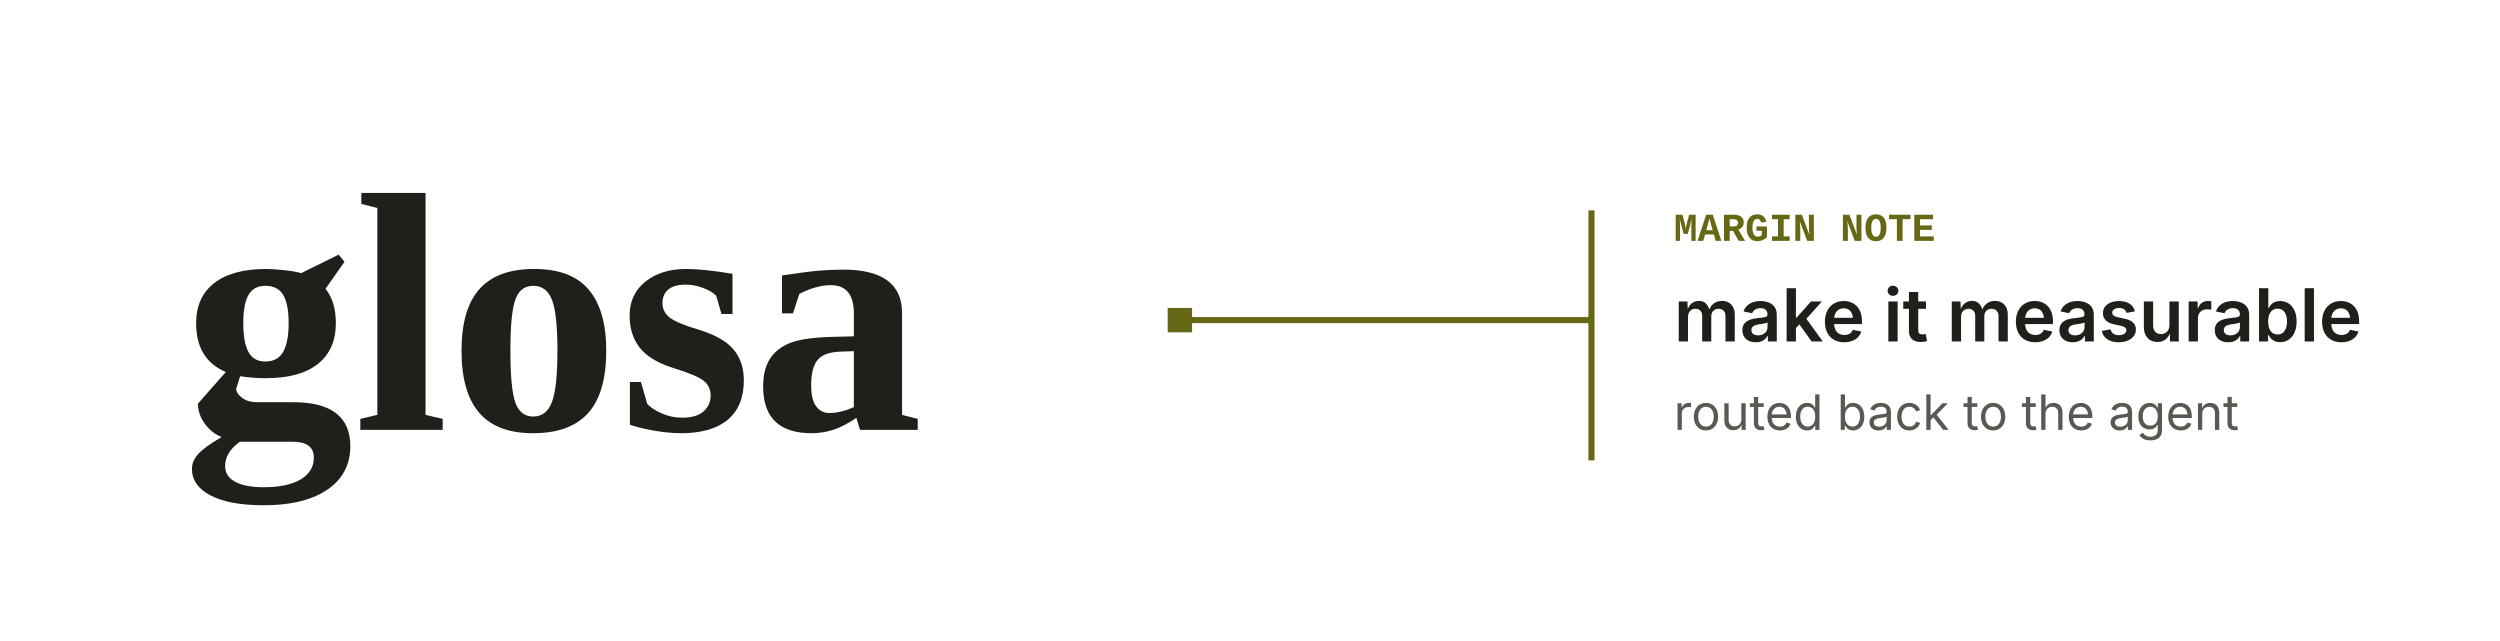
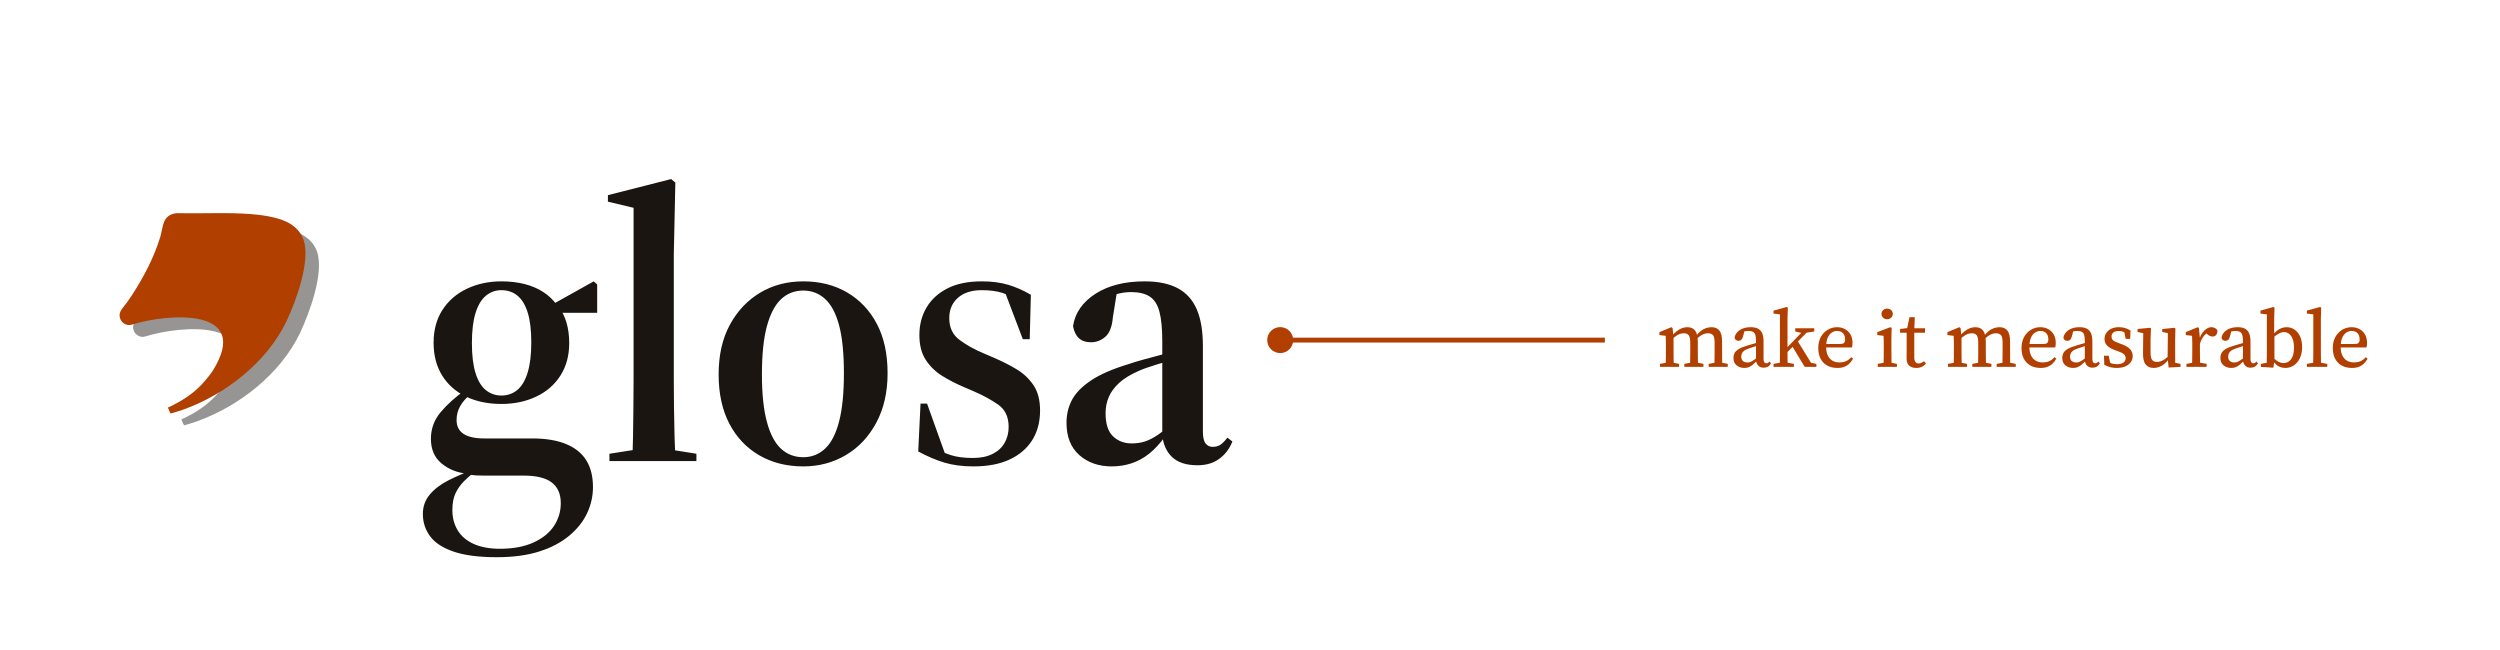
- <svg xmlns="http://www.w3.org/2000/svg" width="820" height="210" viewBox="0 0 820 210" preserveAspectRatio="xMidYMid meet" role="img" aria-labelledby="title description">
-   <text x="60" y="141" fill="#1f201a" font-family="Georgia, 'Times New Roman', serif" font-size="112" font-weight="600" letter-spacing="0" textLength="327" lengthAdjust="spacingAndGlyphs">glosa</text>
-   <rect x="387" y="104" width="135" height="2" fill="#676815" />
-   <rect x="521" y="69" width="2" height="82" fill="#676815" />
-   <rect x="383" y="101" width="8" height="8" fill="#676815" />
-   <text x="549" y="79" fill="#676815" font-family="'SFMono-Regular', Consolas, 'Liberation Mono', monospace" font-size="13" font-weight="600" letter-spacing="0">MARGIN NOTE</text>
-   <text x="549" y="112" fill="#1f201a" font-family="-apple-system, BlinkMacSystemFont, 'Segoe UI', sans-serif" font-size="24" font-weight="600" letter-spacing="0">make it measurable</text>
-   <text x="549" y="141" fill="#585951" font-family="-apple-system, BlinkMacSystemFont, 'Segoe UI', sans-serif" font-size="16" font-weight="400" letter-spacing="0">routed back to the agent</text>
+ <svg xmlns="http://www.w3.org/2000/svg" width="770" height="200" viewBox="0 0 770 200" role="img" aria-labelledby="title description">
+   <g transform="translate(28 58) scale(2.6)">
+     <path fill="#1a1511" fill-opacity="0.45" transform="translate(1.6 1.4) scale(0.92)" d="M 10.94 3.21 C 11.23 3.19 11.78 3.21 12.09 3.21 L 14.15 3.21 C 17.28 3.2 22.41 3 25.19 4.31 C 26.19 4.78 27 5.56 27.37 6.61 C 28.33 9.35 26.38 14.58 25.2 17.08 C 22.68 22.39 17.31 26.56 11.85 28.51 C 11.34 28.69 10.77 28.85 10.25 29 C 10.13 28.75 10.02 28.5 9.91 28.24 C 11.77 27.37 13.39 26.34 14.72 24.75 C 15.04 24.36 15.38 23.97 15.65 23.55 C 20.86 15.29 9.97 16.08 5.24 17.56 C 4.57 17.77 3.82 17.28 3.71 16.56 C 3.67 16.33 3.7 16.1 3.79 15.89 C 3.92 15.57 4.34 15.09 4.57 14.79 C 4.81 14.46 5.05 14.12 5.27 13.78 C 6.77 11.48 8.15 8.87 8.94 6.23 C 9.33 4.9 9.17 3.49 10.94 3.21Z" />
+     <path fill="#b03f00" transform="scale(0.92)" d="M 10.94 3.21 C 11.23 3.19 11.78 3.21 12.09 3.21 L 14.15 3.21 C 17.28 3.2 22.41 3 25.19 4.31 C 26.19 4.78 27 5.56 27.37 6.61 C 28.33 9.35 26.38 14.58 25.2 17.08 C 22.68 22.39 17.31 26.56 11.85 28.51 C 11.34 28.69 10.77 28.85 10.25 29 C 10.13 28.75 10.02 28.5 9.91 28.24 C 11.77 27.37 13.39 26.34 14.72 24.75 C 15.04 24.36 15.38 23.97 15.65 23.55 C 20.86 15.29 9.97 16.08 5.24 17.56 C 4.57 17.77 3.82 17.28 3.71 16.56 C 3.67 16.33 3.7 16.1 3.79 15.89 C 3.92 15.57 4.34 15.09 4.57 14.79 C 4.81 14.46 5.05 14.12 5.27 13.78 C 6.77 11.48 8.15 8.87 8.94 6.23 C 9.33 4.9 9.17 3.49 10.94 3.21Z" />
+   </g>
+   <path fill="#1a1511" d="M153.016 171.618Q144.756 171.618 139.741 169.907Q134.726 168.196 132.484 165.187Q130.242 162.178 130.242 158.284Q130.242 154.862 132.366 152.325Q134.49 149.788 138.089 147.959Q141.688 146.13 145.936 144.596L146.408 145.186Q144.52 146.602 142.927 148.195Q141.334 149.788 140.331 151.853Q139.328 153.918 139.328 157.104Q139.328 160.644 140.98 163.358Q142.632 166.072 145.936 167.547Q149.24 169.022 153.96 169.022Q160.096 169.022 164.344 167.075Q168.592 165.128 170.657 161.942Q172.722 158.756 172.722 154.98Q172.722 150.732 169.949 148.608Q167.176 146.484 161.276 146.484H149.004Q147.942 146.484 146.644 146.425Q145.346 146.366 144.048 146.012L143.812 145.894Q139.21 145.422 135.965 142.708Q132.72 139.994 132.72 135.156Q132.72 130.554 135.67 127.014Q138.62 123.474 143.222 120.17V119.108L144.874 121.468Q142.868 123.12 141.747 125.067Q140.626 127.014 140.626 129.374Q140.626 132.206 142.75 133.622Q144.874 135.038 149.122 135.038H163.872Q170.126 135.038 174.315 136.749Q178.504 138.46 180.569 141.764Q182.634 145.068 182.634 150.024Q182.634 154.154 180.864 157.989Q179.094 161.824 175.377 164.951Q171.66 168.078 166.114 169.848Q160.568 171.618 153.016 171.618ZM154.432 124.418Q148.296 124.418 143.576 122.176Q138.856 119.934 136.201 115.686Q133.546 111.438 133.546 105.538Q133.546 99.638 136.319 95.39Q139.092 91.142 143.871 88.9Q148.65 86.658 154.432 86.658Q158.326 86.658 161.571 87.484Q164.816 88.31 167.353 89.962Q169.89 91.614 171.542 93.974L172.014 94.446Q173.666 96.57 174.492 99.402Q175.318 102.234 175.318 105.656Q175.318 111.438 172.604 115.686Q169.89 119.934 165.111 122.176Q160.332 124.418 154.432 124.418ZM154.432 121.822Q157.264 121.822 159.329 120.111Q161.394 118.4 162.515 114.742Q163.636 111.084 163.636 105.42Q163.636 99.756 162.515 96.216Q161.394 92.676 159.329 91.024Q157.264 89.372 154.432 89.372Q151.718 89.372 149.653 91.083Q147.588 92.794 146.467 96.393Q145.346 99.992 145.346 105.656Q145.346 111.32 146.467 114.919Q147.588 118.518 149.653 120.17Q151.718 121.822 154.432 121.822ZM169.772 96.334 169.3 93.974H169.772L182.87 86.658L183.932 87.602V96.334ZM187.708 142.0V139.758L198.21 138.106H204.228L214.494 139.758V142.0ZM194.67 142.0Q194.906 139.05 194.965 134.684Q195.024 130.318 195.083 125.657Q195.142 120.996 195.142 117.22V64.002L187.236 62.114V60.108L206.706 55.152L208.004 56.214L207.532 78.398V117.22Q207.532 120.996 207.591 125.657Q207.65 130.318 207.768 134.684Q207.886 139.05 208.122 142.0ZM247.416 143.652Q239.746 143.652 233.846 140.23Q227.946 136.808 224.642 130.495Q221.338 124.182 221.338 115.332Q221.338 106.364 224.819 99.992Q228.3 93.62 234.141 90.139Q239.982 86.658 247.416 86.658Q255.086 86.658 260.927 90.08Q266.768 93.502 270.072 99.756Q273.376 106.01 273.376 114.978Q273.376 123.71 269.895 130.2Q266.414 136.69 260.514 140.171Q254.614 143.652 247.416 143.652ZM247.416 140.82Q251.31 140.82 254.142 138.165Q256.974 135.51 258.449 129.787Q259.924 124.064 259.924 114.978Q259.924 105.774 258.449 100.228Q256.974 94.682 254.142 92.086Q251.31 89.49 247.416 89.49Q243.404 89.49 240.572 92.145Q237.74 94.8 236.206 100.464Q234.672 106.128 234.672 115.332Q234.672 124.3 236.206 129.964Q237.74 135.628 240.572 138.224Q243.404 140.82 247.416 140.82ZM299.808 143.652Q294.734 143.652 290.84 142.472Q286.946 141.292 282.816 139.05L283.524 124.3H285.53L291.194 140.112H287.182V137.752Q290.132 139.286 292.846 140.171Q295.56 141.056 299.69 141.056Q303.23 141.056 305.708 139.817Q308.186 138.578 309.425 136.395Q310.664 134.212 310.664 131.498Q310.664 126.896 307.478 124.654Q304.292 122.412 299.926 120.524L296.622 119.108Q293.318 117.692 290.25 115.804Q287.182 113.916 285.176 110.907Q283.17 107.898 283.17 103.178Q283.17 98.458 285.353 94.741Q287.536 91.024 291.784 88.841Q296.032 86.658 302.404 86.658Q307.006 86.658 310.546 87.72Q314.086 88.782 317.508 90.788L317.154 104.476H315.03L309.484 89.844H313.85V93.148Q311.372 91.024 308.717 90.198Q306.062 89.372 302.404 89.372Q297.684 89.372 295.029 91.732Q292.374 94.092 292.374 97.986Q292.374 102.352 295.56 104.712Q298.746 107.072 302.994 108.842L306.298 110.258Q309.838 111.792 313.024 113.68Q316.21 115.568 318.275 118.577Q320.34 121.586 320.34 126.424Q320.34 131.734 317.921 135.569Q315.502 139.404 310.959 141.528Q306.416 143.652 299.808 143.652ZM342.406 143.652Q336.388 143.652 332.435 140.171Q328.482 136.69 328.482 130.2Q328.482 126.424 330.134 123.238Q331.786 120.052 335.975 117.22Q340.164 114.388 347.598 112.146Q349.604 111.438 352.259 110.73Q354.914 110.022 358.159 109.137Q361.404 108.252 364.944 107.426V109.668Q359.752 111.202 356.094 112.323Q352.436 113.444 350.666 114.27Q346.89 115.922 344.707 117.928Q342.524 119.934 341.521 122.235Q340.518 124.536 340.518 127.25Q340.518 132.206 342.819 134.389Q345.12 136.572 348.542 136.572Q350.784 136.572 352.613 135.982Q354.442 135.392 356.566 133.976Q358.69 132.56 361.522 129.728L362.466 134.33H358.926Q356.448 137.752 353.911 139.758Q351.374 141.764 348.483 142.708Q345.592 143.652 342.406 143.652ZM368.838 143.298Q363.646 143.298 360.991 140.761Q358.336 138.224 357.982 133.858V133.504V105.066Q357.982 99.284 357.097 95.98Q356.212 92.676 354.088 91.319Q351.964 89.962 348.424 89.962Q346.418 89.962 344.53 90.434Q342.642 90.906 340.872 91.614L344.176 88.9L342.76 97.75Q342.406 101.998 340.459 103.709Q338.512 105.42 336.034 105.42Q333.674 105.42 332.317 104.181Q330.96 102.942 330.488 100.464Q331.432 94.328 337.391 90.493Q343.35 86.658 352.554 86.658Q358.808 86.658 362.761 88.782Q366.714 90.906 368.602 95.272Q370.49 99.638 370.49 106.6V132.914Q370.49 135.51 371.316 136.572Q372.142 137.634 373.44 137.634Q374.856 137.634 375.8 137.044Q376.744 136.454 378.042 134.802L379.576 135.982Q378.278 139.286 375.564 141.292Q372.85 143.298 368.838 143.298Z" />
+   <rect x="394.3" y="104" width="100" height="1.5" fill="#b03f00" />
+   <rect x="390.3" y="100.75" width="8" height="8" rx="4" fill="#b03f00" />
+   <path fill="#b03f00" transform="translate(510.3 113)" d="M0.975 0.0V-0.925L3.65 -1.425H4.375L6.85 -0.925V0.0ZM2.725 0.0Q2.75 -0.575 2.763 -1.513Q2.775 -2.45 2.788 -3.463Q2.8 -4.475 2.8 -5.25V-6.475Q2.8 -7.175 2.788 -7.688Q2.775 -8.2 2.763 -8.638Q2.75 -9.075 2.725 -9.575L0.8 -9.8V-10.7L4.475 -12.225L4.85 -11.975L5.15 -9.1V-9.05V-5.25Q5.15 -4.475 5.163 -3.463Q5.175 -2.45 5.188 -1.513Q5.2 -0.575 5.225 0.0ZM8.475 0.0V-0.925L11.125 -1.425H11.875L14.35 -0.925V0.0ZM10.225 0.0Q10.25 -0.575 10.262 -1.5Q10.275 -2.425 10.288 -3.438Q10.3 -4.45 10.3 -5.25V-7.4Q10.3 -9.075 9.85 -9.713Q9.4 -10.35 8.325 -10.35Q7.725 -10.35 7.175 -10.175Q6.625 -10.0 6.037 -9.6Q5.45 -9.2 4.825 -8.625L4.45 -9.55H4.7Q5.3 -10.325 6.062 -10.938Q6.825 -11.55 7.675 -11.888Q8.525 -12.225 9.375 -12.225Q11.025 -12.225 11.825 -11.138Q12.625 -10.05 12.625 -7.65V-5.25Q12.625 -4.45 12.637 -3.438Q12.65 -2.425 12.663 -1.5Q12.675 -0.575 12.7 0.0ZM15.975 0.0V-0.925L18.625 -1.425H19.35L21.85 -0.925V0.0ZM17.725 0.0Q17.75 -0.575 17.763 -1.5Q17.775 -2.425 17.788 -3.438Q17.8 -4.45 17.8 -5.25V-7.45Q17.8 -9.175 17.312 -9.763Q16.825 -10.35 15.775 -10.35Q15.225 -10.35 14.675 -10.188Q14.125 -10.025 13.55 -9.65Q12.975 -9.275 12.3 -8.625L11.85 -9.5H12.075Q12.75 -10.425 13.525 -11.038Q14.3 -11.65 15.138 -11.938Q15.975 -12.225 16.85 -12.225Q18.425 -12.225 19.263 -11.2Q20.1 -10.175 20.1 -7.85V-5.25Q20.1 -4.45 20.113 -3.438Q20.125 -2.425 20.138 -1.5Q20.15 -0.575 20.175 0.0ZM26.95 0.325Q25.575 0.325 24.588 -0.463Q23.6 -1.25 23.6 -2.8Q23.6 -3.55 23.925 -4.213Q24.25 -4.875 25.175 -5.463Q26.1 -6.05 27.85 -6.55Q28.5 -6.75 29.15 -6.938Q29.8 -7.125 30.438 -7.312Q31.075 -7.5 31.725 -7.675V-6.75Q30.875 -6.5 30.062 -6.238Q29.25 -5.975 28.45 -5.7Q27.35 -5.35 26.838 -4.925Q26.325 -4.5 26.163 -4.05Q26 -3.6 26 -3.175Q26 -2.2 26.563 -1.775Q27.125 -1.35 27.95 -1.35Q28.375 -1.35 28.75 -1.488Q29.125 -1.625 29.713 -2.0Q30.3 -2.375 31.275 -3.1L31.6 -1.85H30.825Q30.075 -1.125 29.5 -0.637Q28.925 -0.15 28.338 0.087Q27.75 0.325 26.95 0.325ZM32.925 0.25Q31.85 0.25 31.213 -0.425Q30.575 -1.1 30.55 -2.25V-2.375V-8.05Q30.55 -9.275 30.325 -9.913Q30.1 -10.55 29.588 -10.812Q29.075 -11.075 28.25 -11.075Q27.825 -11.075 27.275 -10.988Q26.725 -10.9 25.975 -10.625L27.1 -11.45L26.55 -9.375Q26.375 -8.7 26.038 -8.363Q25.7 -8.025 25.175 -8.025Q24.625 -8.025 24.313 -8.312Q24 -8.6 23.95 -9.075Q24.275 -10.525 25.6 -11.375Q26.925 -12.225 28.925 -12.225Q30.275 -12.225 31.138 -11.788Q32.0 -11.35 32.438 -10.388Q32.875 -9.425 32.875 -7.85V-2.475Q32.875 -1.725 33.112 -1.413Q33.35 -1.1 33.725 -1.1Q34.025 -1.1 34.25 -1.238Q34.475 -1.375 34.675 -1.65L35.2 -1.1Q34.75 -0.35 34.188 -0.05Q33.625 0.25 32.925 0.25ZM35.95 0.0V-0.925L38.7 -1.425H39.425L42.225 -0.925V0.0ZM37.85 0.0Q37.875 -0.625 37.888 -1.275Q37.9 -1.925 37.913 -2.6Q37.925 -3.275 37.925 -3.938Q37.925 -4.6 37.925 -5.25V-16.175L35.95 -16.425V-17.325L40.0 -18.45L40.35 -18.25L40.25 -14.7V-5.275Q40.25 -4.625 40.25 -3.95Q40.25 -3.275 40.263 -2.6Q40.275 -1.925 40.288 -1.275Q40.3 -0.625 40.325 0.0ZM39.075 -3.4V-4.95H39.175L42.5 -8.425L45.875 -11.9H47.475ZM45.55 0.0 41.55 -6.625 43.2 -8.25 47.5 -1.25 49.15 -0.925V0.0ZM42.65 -10.9V-11.9H48.5V-10.9L45.725 -10.475L45.0 -10.35ZM55.6 0.325Q53.825 0.325 52.5 -0.4Q51.175 -1.125 50.45 -2.5Q49.725 -3.875 49.725 -5.8Q49.725 -7.75 50.513 -9.188Q51.3 -10.625 52.625 -11.425Q53.95 -12.225 55.5 -12.225Q56.875 -12.225 57.95 -11.638Q59.025 -11.05 59.65 -9.975Q60.275 -8.9 60.275 -7.375Q60.275 -6.95 60.225 -6.6Q60.175 -6.25 60.1 -5.975H50.775V-7.05H56.375Q57.4 -7.05 57.7 -7.425Q58 -7.8 58 -8.4Q58 -9.275 57.7 -9.863Q57.4 -10.45 56.838 -10.763Q56.275 -11.075 55.5 -11.075Q54.7 -11.075 53.925 -10.588Q53.15 -10.1 52.65 -9.025Q52.15 -7.95 52.15 -6.125Q52.15 -4.6 52.65 -3.538Q53.15 -2.475 54.075 -1.925Q55 -1.375 56.275 -1.375Q57.425 -1.375 58.288 -1.762Q59.15 -2.15 59.875 -2.975L60.45 -2.525Q59.95 -1.65 59.3 -1.013Q58.65 -0.375 57.763 -0.025Q56.875 0.325 55.6 0.325ZM68.05 0.0V-0.925L70.75 -1.425H71.475L73.95 -0.925V0.0ZM69.825 0.0Q69.85 -0.575 69.863 -1.513Q69.875 -2.45 69.888 -3.463Q69.9 -4.475 69.9 -5.25V-6.425Q69.9 -7.45 69.888 -8.138Q69.875 -8.825 69.825 -9.575L67.9 -9.8V-10.7L71.925 -12.225L72.325 -11.975L72.25 -8.55V-5.25Q72.25 -4.475 72.263 -3.463Q72.275 -2.45 72.287 -1.513Q72.3 -0.575 72.325 0.0ZM70.925 -14.675Q70.225 -14.675 69.713 -15.138Q69.2 -15.6 69.2 -16.325Q69.2 -17.025 69.713 -17.488Q70.225 -17.95 70.925 -17.95Q71.65 -17.95 72.162 -17.488Q72.675 -17.025 72.675 -16.325Q72.675 -15.6 72.162 -15.138Q71.65 -14.675 70.925 -14.675ZM78.125 -10.525V-11.9H82.6V-10.525ZM79.875 0.325Q78.525 0.325 77.725 -0.388Q76.925 -1.1 76.925 -2.6Q76.925 -3.075 76.938 -3.55Q76.95 -4.025 76.95 -4.75V-10.525H74.925V-11.675L78.025 -12.05L76.95 -11.2L77.825 -15.3H79.45L79.3 -11.4V-10.9V-2.875Q79.3 -1.925 79.675 -1.488Q80.05 -1.05 80.65 -1.05Q81.075 -1.05 81.45 -1.225Q81.825 -1.4 82.3 -1.725L82.9 -1.075Q82.575 -0.625 82.113 -0.3Q81.65 0.025 81.1 0.175Q80.55 0.325 79.875 0.325ZM89.675 0.0V-0.925L92.35 -1.425H93.075L95.55 -0.925V0.0ZM91.425 0.0Q91.45 -0.575 91.463 -1.513Q91.475 -2.45 91.488 -3.463Q91.5 -4.475 91.5 -5.25V-6.475Q91.5 -7.175 91.488 -7.688Q91.475 -8.2 91.463 -8.638Q91.45 -9.075 91.425 -9.575L89.5 -9.8V-10.7L93.175 -12.225L93.55 -11.975L93.85 -9.1V-9.05V-5.25Q93.85 -4.475 93.863 -3.463Q93.875 -2.45 93.888 -1.513Q93.9 -0.575 93.925 0.0ZM97.175 0.0V-0.925L99.825 -1.425H100.575L103.05 -0.925V0.0ZM98.925 0.0Q98.95 -0.575 98.963 -1.5Q98.975 -2.425 98.988 -3.438Q99.0 -4.45 99.0 -5.25V-7.4Q99.0 -9.075 98.55 -9.713Q98.1 -10.35 97.025 -10.35Q96.425 -10.35 95.875 -10.175Q95.325 -10.0 94.738 -9.6Q94.15 -9.2 93.525 -8.625L93.15 -9.55H93.4Q94.0 -10.325 94.763 -10.938Q95.525 -11.55 96.375 -11.888Q97.225 -12.225 98.075 -12.225Q99.725 -12.225 100.525 -11.138Q101.325 -10.05 101.325 -7.65V-5.25Q101.325 -4.45 101.338 -3.438Q101.35 -2.425 101.363 -1.5Q101.375 -0.575 101.4 0.0ZM104.675 0.0V-0.925L107.325 -1.425H108.05L110.55 -0.925V0.0ZM106.425 0.0Q106.45 -0.575 106.463 -1.5Q106.475 -2.425 106.488 -3.438Q106.5 -4.45 106.5 -5.25V-7.45Q106.5 -9.175 106.013 -9.763Q105.525 -10.35 104.475 -10.35Q103.925 -10.35 103.375 -10.188Q102.825 -10.025 102.25 -9.65Q101.675 -9.275 101.0 -8.625L100.55 -9.5H100.775Q101.45 -10.425 102.225 -11.038Q103.0 -11.65 103.838 -11.938Q104.675 -12.225 105.55 -12.225Q107.125 -12.225 107.963 -11.2Q108.8 -10.175 108.8 -7.85V-5.25Q108.8 -4.45 108.812 -3.438Q108.825 -2.425 108.838 -1.5Q108.85 -0.575 108.875 0.0ZM118.2 0.325Q116.425 0.325 115.1 -0.4Q113.775 -1.125 113.05 -2.5Q112.325 -3.875 112.325 -5.8Q112.325 -7.75 113.113 -9.188Q113.9 -10.625 115.225 -11.425Q116.55 -12.225 118.1 -12.225Q119.475 -12.225 120.55 -11.638Q121.625 -11.05 122.25 -9.975Q122.875 -8.9 122.875 -7.375Q122.875 -6.95 122.825 -6.6Q122.775 -6.25 122.7 -5.975H113.375V-7.05H118.975Q120.0 -7.05 120.3 -7.425Q120.6 -7.8 120.6 -8.4Q120.6 -9.275 120.3 -9.863Q120.0 -10.45 119.438 -10.763Q118.875 -11.075 118.1 -11.075Q117.3 -11.075 116.525 -10.588Q115.75 -10.1 115.25 -9.025Q114.75 -7.95 114.75 -6.125Q114.75 -4.6 115.25 -3.538Q115.75 -2.475 116.675 -1.925Q117.6 -1.375 118.875 -1.375Q120.025 -1.375 120.888 -1.762Q121.75 -2.15 122.475 -2.975L123.05 -2.525Q122.55 -1.65 121.9 -1.013Q121.25 -0.375 120.362 -0.025Q119.475 0.325 118.2 0.325ZM128.225 0.325Q126.85 0.325 125.863 -0.463Q124.875 -1.25 124.875 -2.8Q124.875 -3.55 125.2 -4.213Q125.525 -4.875 126.45 -5.463Q127.375 -6.05 129.125 -6.55Q129.775 -6.75 130.425 -6.938Q131.075 -7.125 131.713 -7.312Q132.35 -7.5 133.0 -7.675V-6.75Q132.15 -6.5 131.338 -6.238Q130.525 -5.975 129.725 -5.7Q128.625 -5.35 128.113 -4.925Q127.6 -4.5 127.438 -4.05Q127.275 -3.6 127.275 -3.175Q127.275 -2.2 127.838 -1.775Q128.4 -1.35 129.225 -1.35Q129.65 -1.35 130.025 -1.488Q130.4 -1.625 130.988 -2.0Q131.575 -2.375 132.55 -3.1L132.875 -1.85H132.1Q131.35 -1.125 130.775 -0.637Q130.2 -0.15 129.613 0.087Q129.025 0.325 128.225 0.325ZM134.2 0.25Q133.125 0.25 132.488 -0.425Q131.85 -1.1 131.825 -2.25V-2.375V-8.05Q131.825 -9.275 131.6 -9.913Q131.375 -10.55 130.863 -10.812Q130.35 -11.075 129.525 -11.075Q129.1 -11.075 128.55 -10.988Q128.0 -10.9 127.25 -10.625L128.375 -11.45L127.825 -9.375Q127.65 -8.7 127.312 -8.363Q126.975 -8.025 126.45 -8.025Q125.9 -8.025 125.588 -8.312Q125.275 -8.6 125.225 -9.075Q125.55 -10.525 126.875 -11.375Q128.2 -12.225 130.2 -12.225Q131.55 -12.225 132.413 -11.788Q133.275 -11.35 133.713 -10.388Q134.15 -9.425 134.15 -7.85V-2.475Q134.15 -1.725 134.387 -1.413Q134.625 -1.1 135.0 -1.1Q135.3 -1.1 135.525 -1.238Q135.75 -1.375 135.95 -1.65L136.475 -1.1Q136.025 -0.35 135.463 -0.05Q134.9 0.25 134.2 0.25ZM141.6 0.325Q140.55 0.325 139.65 0.087Q138.75 -0.15 137.825 -0.65L137.725 -3.425H139.175L139.825 -0.4H138.75V-1.75Q139.4 -1.275 140.1 -1.05Q140.8 -0.825 141.65 -0.825Q142.575 -0.825 143.188 -1.05Q143.8 -1.275 144.1 -1.7Q144.4 -2.125 144.4 -2.675Q144.4 -3.45 143.838 -3.925Q143.275 -4.4 142.1 -4.8L140.925 -5.225Q140.025 -5.575 139.338 -6.025Q138.65 -6.475 138.275 -7.125Q137.9 -7.775 137.9 -8.65Q137.9 -9.6 138.412 -10.413Q138.925 -11.225 139.912 -11.725Q140.9 -12.225 142.35 -12.225Q143.375 -12.225 144.225 -11.963Q145.075 -11.7 145.9 -11.2L145.8 -8.625H144.4L143.9 -11.225H144.85V-10.125Q144.25 -10.6 143.625 -10.825Q143.0 -11.05 142.3 -11.05Q141.2 -11.05 140.625 -10.6Q140.05 -10.15 140.05 -9.4Q140.05 -8.6 140.55 -8.175Q141.05 -7.75 142.325 -7.3L143.15 -7.0Q144.375 -6.575 145.137 -6.013Q145.9 -5.45 146.238 -4.787Q146.575 -4.125 146.575 -3.3Q146.575 -2.325 146.012 -1.5Q145.45 -0.675 144.35 -0.175Q143.25 0.325 141.6 0.325ZM153.025 0.325Q151.5 0.325 150.613 -0.688Q149.725 -1.7 149.75 -4.175L149.825 -10.775L150.375 -10.25L148.075 -10.75V-11.675L151.925 -12.05L152.2 -11.8L152.075 -8.55V-4.375Q152.075 -2.8 152.55 -2.163Q153.025 -1.525 154.0 -1.525Q154.6 -1.525 155.225 -1.738Q155.85 -1.95 156.475 -2.388Q157.1 -2.825 157.675 -3.425L158.075 -2.375H157.675Q157.025 -1.45 156.25 -0.85Q155.475 -0.25 154.662 0.038Q153.85 0.325 153.025 0.325ZM157.65 0.2 157.325 -2.725V-2.775L157.4 -10.4L155.675 -10.75V-11.65L159.475 -12.05L159.725 -11.8L159.65 -8.55V-1.275L161.3 -0.925V0.0ZM163.125 0.0V-0.925L165.825 -1.425H166.675L169.35 -0.925V0.0ZM164.85 0.0Q164.875 -0.575 164.887 -1.513Q164.9 -2.45 164.913 -3.463Q164.925 -4.475 164.925 -5.25V-6.475Q164.925 -7.175 164.913 -7.688Q164.9 -8.2 164.887 -8.638Q164.875 -9.075 164.85 -9.575L162.925 -9.8V-10.7L166.6 -12.225L166.975 -11.975L167.275 -8.85V-8.8V-5.25Q167.275 -4.475 167.288 -3.463Q167.3 -2.45 167.312 -1.513Q167.325 -0.575 167.35 0.0ZM167.225 -6.95 166.8 -8.65H167.125Q167.5 -9.775 168.1 -10.575Q168.7 -11.375 169.412 -11.8Q170.125 -12.225 170.825 -12.225Q171.425 -12.225 171.938 -11.95Q172.45 -11.675 172.675 -11.2Q172.65 -10.325 172.275 -9.838Q171.9 -9.35 171.15 -9.35Q170.725 -9.35 170.337 -9.525Q169.95 -9.7 169.575 -10.025L168.9 -10.675L170.1 -10.825Q169.0 -10.25 168.312 -9.288Q167.625 -8.325 167.225 -6.95ZM176.925 0.325Q175.55 0.325 174.562 -0.463Q173.575 -1.25 173.575 -2.8Q173.575 -3.55 173.9 -4.213Q174.225 -4.875 175.15 -5.463Q176.075 -6.05 177.825 -6.55Q178.475 -6.75 179.125 -6.938Q179.775 -7.125 180.413 -7.312Q181.05 -7.5 181.7 -7.675V-6.75Q180.85 -6.5 180.037 -6.238Q179.225 -5.975 178.425 -5.7Q177.325 -5.35 176.812 -4.925Q176.3 -4.5 176.137 -4.05Q175.975 -3.6 175.975 -3.175Q175.975 -2.2 176.537 -1.775Q177.1 -1.35 177.925 -1.35Q178.35 -1.35 178.725 -1.488Q179.1 -1.625 179.688 -2.0Q180.275 -2.375 181.25 -3.1L181.575 -1.85H180.8Q180.05 -1.125 179.475 -0.637Q178.9 -0.15 178.312 0.087Q177.725 0.325 176.925 0.325ZM182.9 0.25Q181.825 0.25 181.188 -0.425Q180.55 -1.1 180.525 -2.25V-2.375V-8.05Q180.525 -9.275 180.3 -9.913Q180.075 -10.55 179.562 -10.812Q179.05 -11.075 178.225 -11.075Q177.8 -11.075 177.25 -10.988Q176.7 -10.9 175.95 -10.625L177.075 -11.45L176.525 -9.375Q176.35 -8.7 176.012 -8.363Q175.675 -8.025 175.15 -8.025Q174.6 -8.025 174.287 -8.312Q173.975 -8.6 173.925 -9.075Q174.25 -10.525 175.575 -11.375Q176.9 -12.225 178.9 -12.225Q180.25 -12.225 181.113 -11.788Q181.975 -11.35 182.412 -10.388Q182.85 -9.425 182.85 -7.85V-2.475Q182.85 -1.725 183.087 -1.413Q183.325 -1.1 183.7 -1.1Q184.0 -1.1 184.225 -1.238Q184.45 -1.375 184.65 -1.65L185.175 -1.1Q184.725 -0.35 184.162 -0.05Q183.6 0.25 182.9 0.25ZM186.05 0.0V-0.925L187.85 -1.25Q187.875 -1.875 187.875 -2.588Q187.875 -3.3 187.887 -4.0Q187.9 -4.7 187.9 -5.25V-16.175L185.925 -16.425V-17.325L189.9 -18.45L190.25 -18.25L190.15 -14.7V-10.05L190.225 -9.725V-2.0V-1.95L189.9 0.25ZM193.575 0.325Q192.85 0.325 192.15 0.1Q191.45 -0.125 190.788 -0.7Q190.125 -1.275 189.525 -2.3H189.15L189.375 -3.45Q190.3 -2.25 191.238 -1.712Q192.175 -1.175 193.05 -1.175Q193.925 -1.175 194.663 -1.688Q195.4 -2.2 195.825 -3.25Q196.25 -4.3 196.25 -5.875Q196.25 -8.25 195.387 -9.488Q194.525 -10.725 193.175 -10.725Q192.7 -10.725 192.125 -10.513Q191.55 -10.3 190.863 -9.825Q190.175 -9.35 189.325 -8.5L189.1 -9.65H189.575Q190.275 -10.55 190.975 -11.113Q191.675 -11.675 192.425 -11.95Q193.175 -12.225 193.975 -12.225Q195.3 -12.225 196.388 -11.5Q197.475 -10.775 198.113 -9.4Q198.75 -8.025 198.75 -6.05Q198.75 -4.125 198.062 -2.688Q197.375 -1.25 196.213 -0.463Q195.05 0.325 193.575 0.325ZM200.225 0.0V-0.925L202.975 -1.425H203.7L206.5 -0.925V0.0ZM202.125 0.0Q202.15 -0.875 202.163 -1.75Q202.175 -2.625 202.188 -3.5Q202.2 -4.375 202.2 -5.25V-16.175L200.225 -16.425V-17.325L204.275 -18.45L204.625 -18.25L204.525 -14.7V-5.25Q204.525 -4.375 204.538 -3.5Q204.55 -2.625 204.562 -1.75Q204.575 -0.875 204.6 0.0ZM214.075 0.325Q212.3 0.325 210.975 -0.4Q209.65 -1.125 208.925 -2.5Q208.2 -3.875 208.2 -5.8Q208.2 -7.75 208.988 -9.188Q209.775 -10.625 211.1 -11.425Q212.425 -12.225 213.975 -12.225Q215.35 -12.225 216.425 -11.638Q217.5 -11.05 218.125 -9.975Q218.75 -8.9 218.75 -7.375Q218.75 -6.95 218.7 -6.6Q218.65 -6.25 218.575 -5.975H209.25V-7.05H214.85Q215.875 -7.05 216.175 -7.425Q216.475 -7.8 216.475 -8.4Q216.475 -9.275 216.175 -9.863Q215.875 -10.45 215.312 -10.763Q214.75 -11.075 213.975 -11.075Q213.175 -11.075 212.4 -10.588Q211.625 -10.1 211.125 -9.025Q210.625 -7.95 210.625 -6.125Q210.625 -4.6 211.125 -3.538Q211.625 -2.475 212.55 -1.925Q213.475 -1.375 214.75 -1.375Q215.9 -1.375 216.762 -1.762Q217.625 -2.15 218.35 -2.975L218.925 -2.525Q218.425 -1.65 217.775 -1.013Q217.125 -0.375 216.238 -0.025Q215.35 0.325 214.075 0.325Z" />
</svg>
